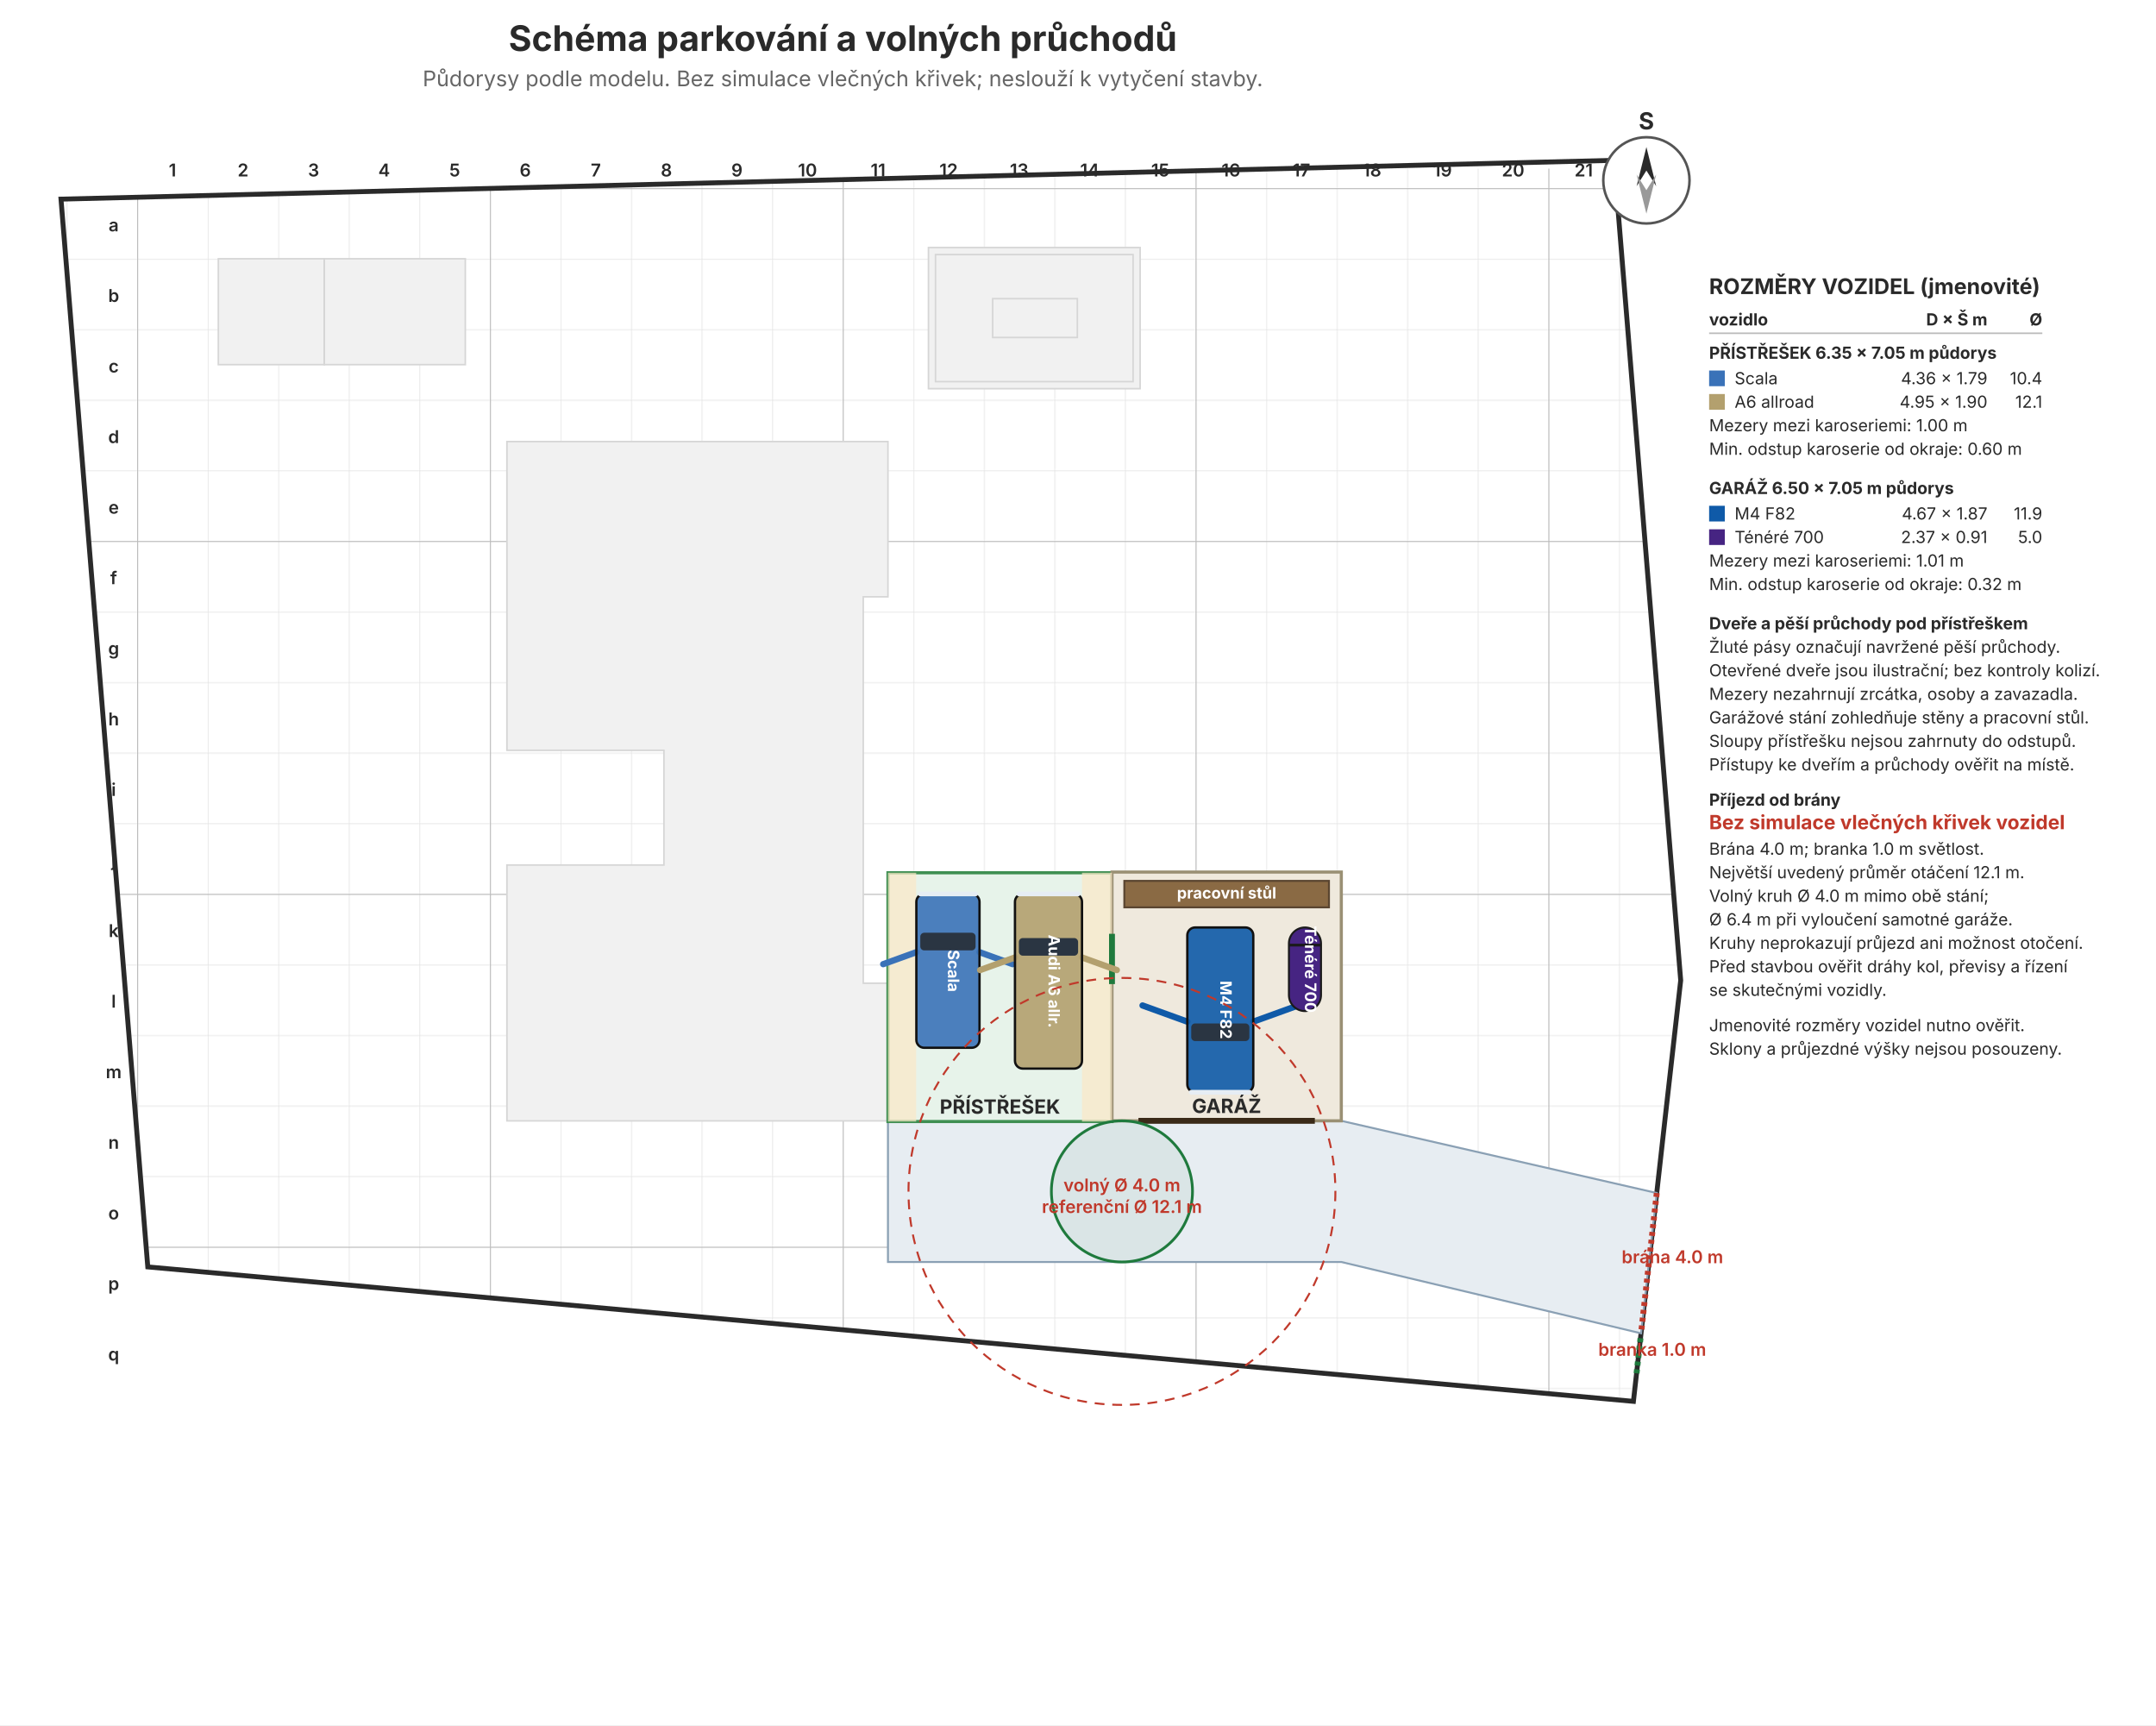
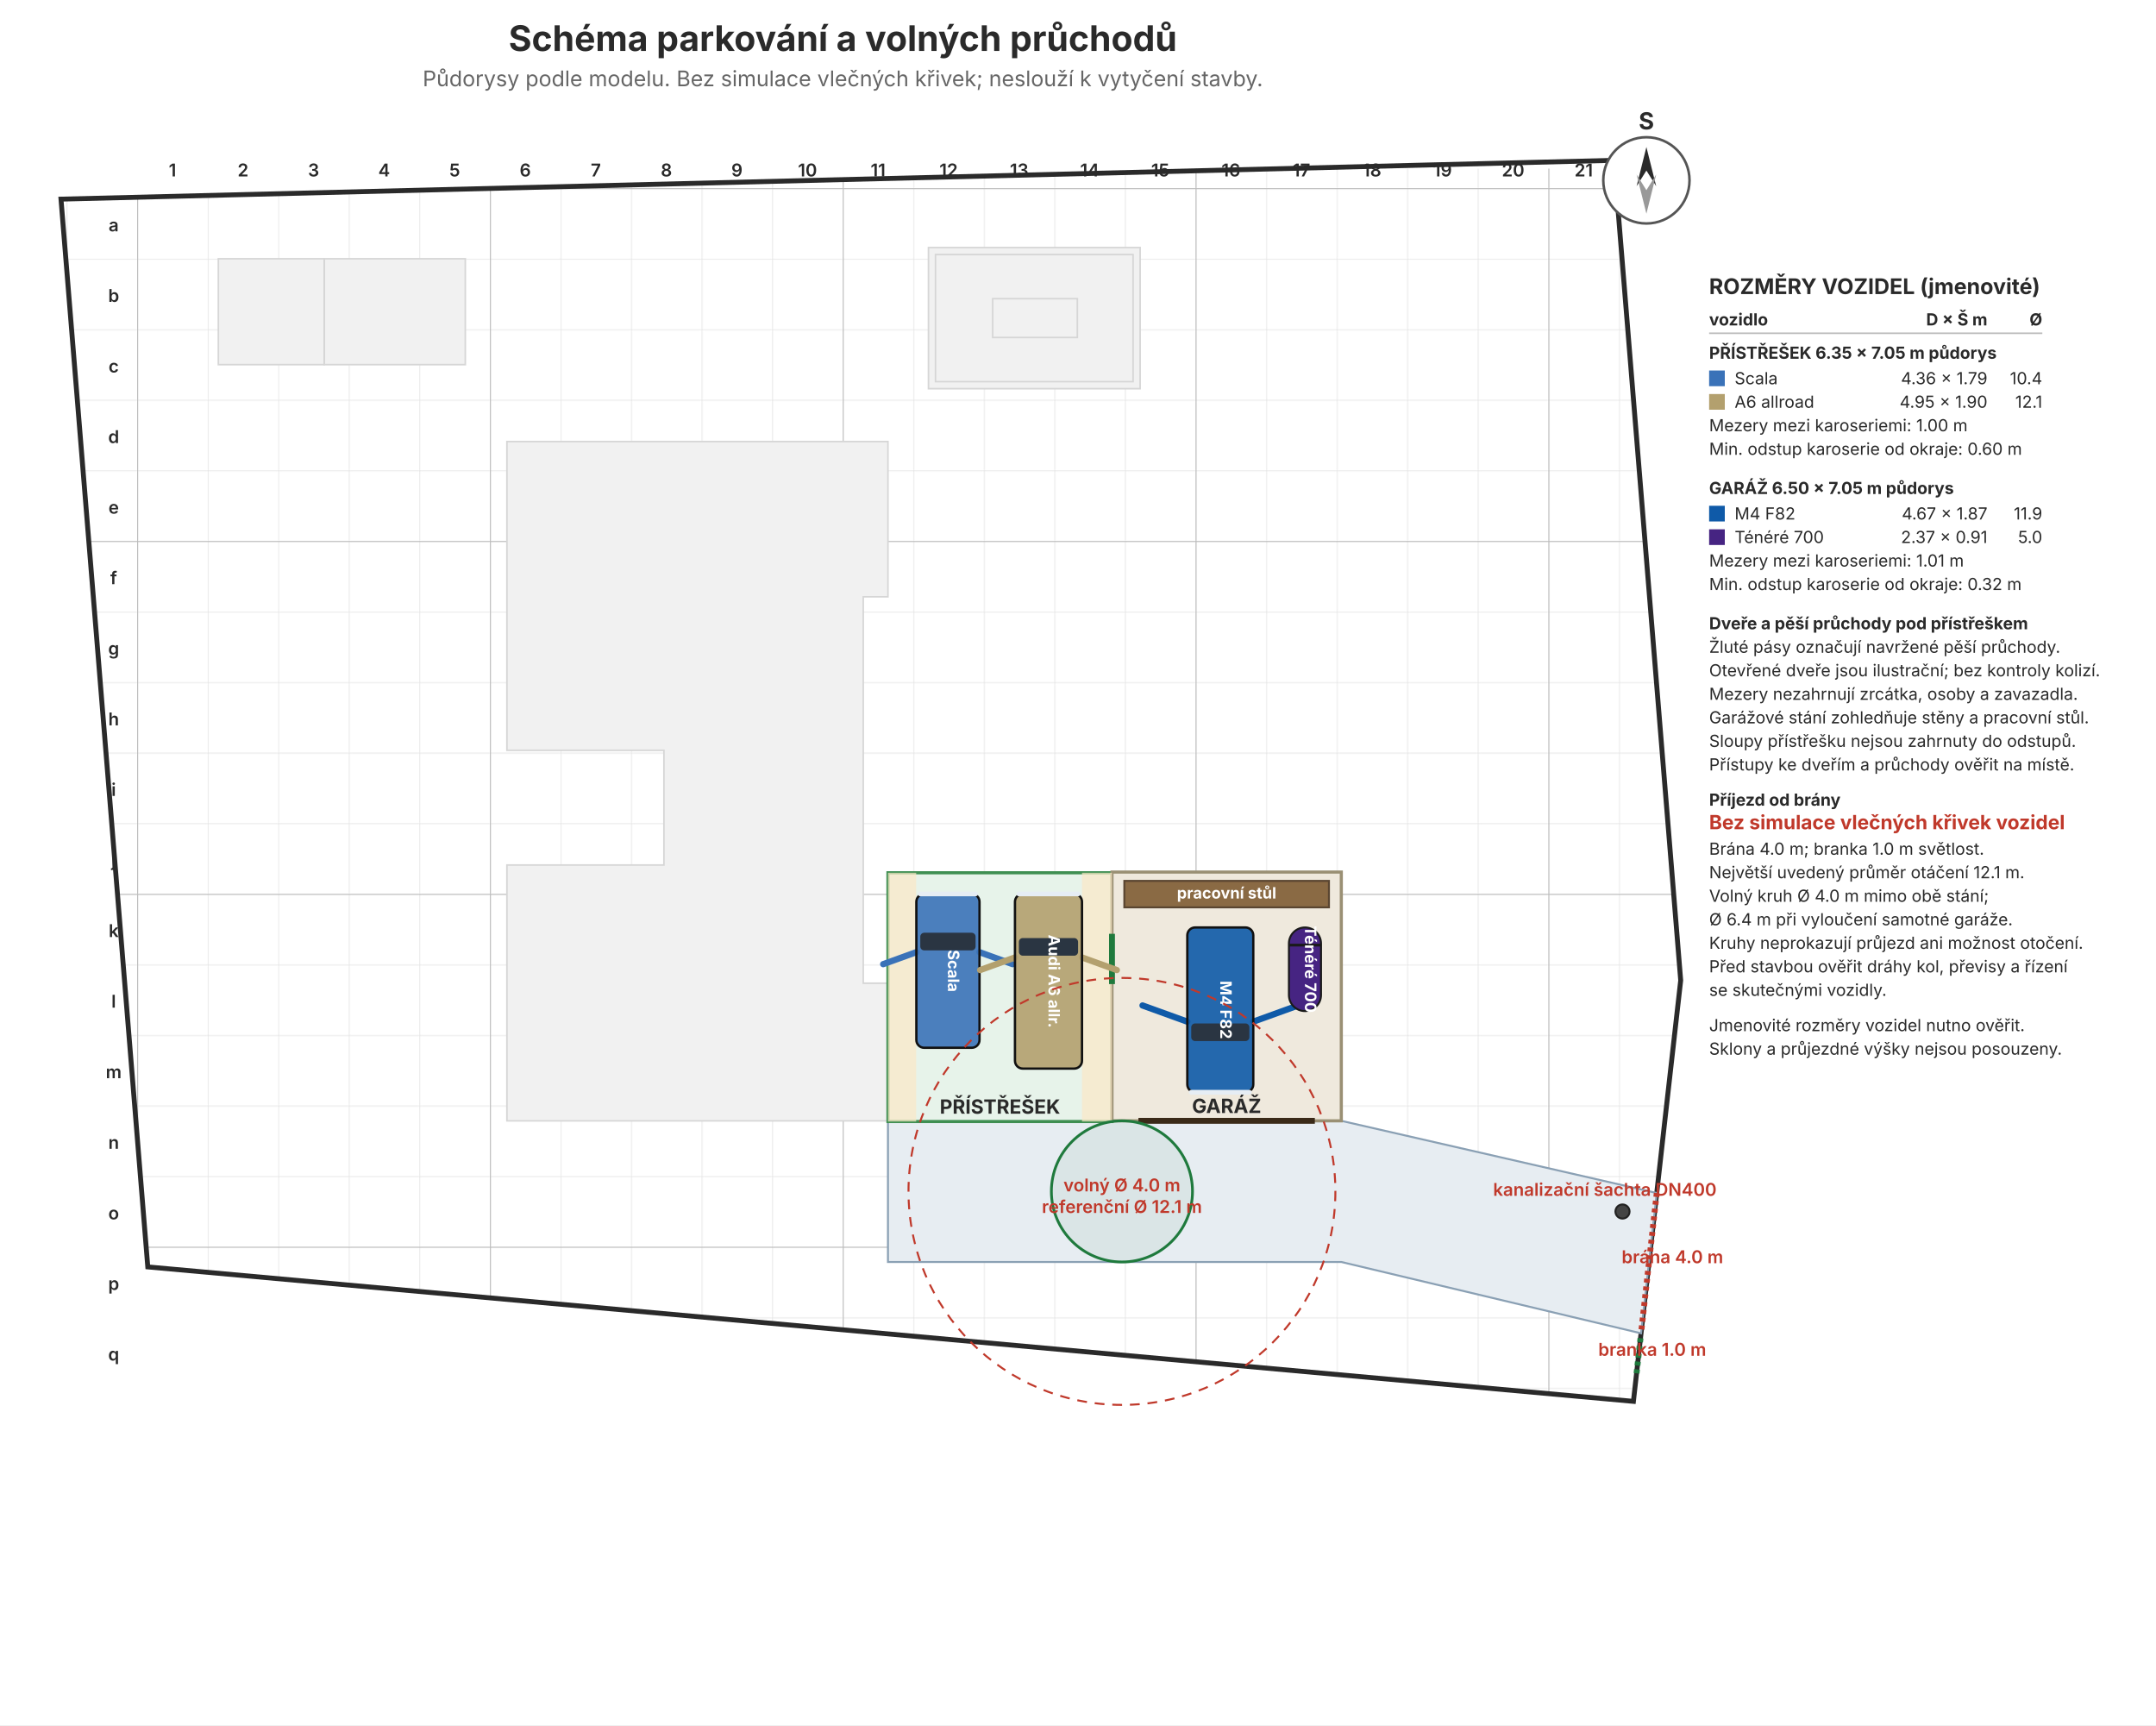
<svg xmlns="http://www.w3.org/2000/svg" viewBox="0 0 1100 880" font-family="-apple-system, BlinkMacSystemFont, sans-serif">
  <defs>
    <pattern id="cg" width="36" height="36" patternUnits="userSpaceOnUse">
      <path d="M 36 0 L 0 0 0 36" fill="none" stroke="#e2e2e2" stroke-width="0.6" />
    </pattern>
    <pattern id="mg" width="180" height="180" patternUnits="userSpaceOnUse">
      <rect width="180" height="180" fill="url(#cg)" />
      <path d="M 180 0 L 0 0 0 180" fill="none" stroke="#bcbcbc" stroke-width="1" />
    </pattern>
    <clipPath id="plot">
      <polygon points="-38.88,5.58 753.48,-14.22 787.5,404.1 779.4,475.74 763.38,618.84 5.4,550.26" />
    </clipPath>
    <marker id="arrow" markerWidth="9" markerHeight="9" refX="7" refY="4.5" orient="auto">
      <path d="M0,0 L9,4.5 L0,9 z" fill="#c0392b" />
    </marker>
  </defs>
  <style>
    text{font-family:-apple-system,sans-serif;fill:#2a2a2a}
    .title{font-size:18px;font-weight:700;text-anchor:middle}
    .sub{font-size:11px;fill:#666;text-anchor:middle}
    .axis{font-size:9px;fill:#777;text-anchor:middle;font-weight:600}
    .bay{font-size:10px;font-weight:700}
    .vlbl{font-size:8px;font-weight:700;fill:#fff}
    .dim{font-size:9px;fill:#c0392b;text-anchor:middle;font-weight:600}
    .ph{font-size:11px;font-weight:700}
    .pt{font-size:8.5px}
    .ok{font-size:10px;font-weight:700;fill:#1f7a3d}
    .bad{font-size:10px;font-weight:700;fill:#c0392b}
  </style>
  <rect width="1100" height="880" fill="white" />
  <text x="430" y="26" class="title">Schéma parkování a volných průchodů</text>
  <text x="430" y="44" class="sub">Půdorysy podle modelu. Bez simulace vlečných křivek; neslouží k vytyčení stavby.</text>
  <g transform="translate(70, 96)">
    <g clip-path="url(#plot)">
      <rect x="-50" y="-10" width="900" height="720" fill="url(#mg)" />
    </g>
    <polygon points="-38.88,5.58 753.48,-14.22 787.5,404.1 779.4,475.74 763.38,618.84 5.4,550.26" fill="none" stroke="#2a2a2a" stroke-width="2.5" />
    <g class="axis">
      <text x="18" y="-6">1</text>
      <text x="54" y="-6">2</text>
      <text x="90" y="-6">3</text>
      <text x="126" y="-6">4</text>
      <text x="162" y="-6">5</text>
      <text x="198" y="-6">6</text>
      <text x="234" y="-6">7</text>
      <text x="270" y="-6">8</text>
      <text x="306" y="-6">9</text>
      <text x="342" y="-6">10</text>
      <text x="378" y="-6">11</text>
      <text x="414" y="-6">12</text>
      <text x="450" y="-6">13</text>
      <text x="486" y="-6">14</text>
      <text x="522" y="-6">15</text>
      <text x="558" y="-6">16</text>
      <text x="594" y="-6">17</text>
      <text x="630" y="-6">18</text>
      <text x="666" y="-6">19</text>
      <text x="702" y="-6">20</text>
      <text x="738" y="-6">21</text>
      <text x="774" y="-6">22</text>
    </g>
    <g class="axis">
      <text x="-12" y="22">a</text>
      <text x="-12" y="58">b</text>
      <text x="-12" y="94">c</text>
      <text x="-12" y="130">d</text>
      <text x="-12" y="166">e</text>
      <text x="-12" y="202">f</text>
      <text x="-12" y="238">g</text>
      <text x="-12" y="274">h</text>
      <text x="-12" y="310">i</text>
      <text x="-12" y="346">j</text>
      <text x="-12" y="382">k</text>
      <text x="-12" y="418">l</text>
      <text x="-12" y="454">m</text>
      <text x="-12" y="490">n</text>
      <text x="-12" y="526">o</text>
      <text x="-12" y="562">p</text>
      <text x="-12" y="598">q</text>
    </g>
    <g clip-path="url(#plot)" fill="#f1f1f1" stroke="#d6d6d6" stroke-width="0.8">
      <polygon points="188.64,129.24 383.04,129.24 383.04,208.44 370.44,208.44 370.44,405.54 383.04,405.54 383.04,475.74 188.64,475.74 188.64,345.24 268.74,345.24 268.74,286.74 188.64,286.74" />
      <rect x="95.4" y="36" width="72" height="54" />
      <rect x="41.4" y="36" width="54" height="54" />
      <rect x="403.7" y="30.26" width="108" height="72" />
      <rect x="407.3" y="33.86" width="100.8" height="64.8" />
      <rect x="436.46" y="56.36" width="43.2" height="19.8" />
    </g>
    <polygon points="383.04,349.2 497.34,349.2 497.34,475.74 614.34,475.74 775.28,512.57 767.27,584.13 614.34,547.74 383.04,547.74" fill="#e7edf2" stroke="#8aa0b4" stroke-width="1" />
+     <g data-feature="sewerInspection">
+       <circle cx="757.8" cy="522" r="3.6" fill="#444" stroke="#222" />
+       <text x="748.8" y="514" class="dim" text-anchor="end">kanalizační šachta DN400</text>
+     </g>
    <rect x="383.04" y="349.2" width="114.3" height="126.9" fill="#e7f3ea" stroke="#3f8f52" stroke-width="1.6" />
    <rect x="497.34" y="348.84" width="117" height="126.9" fill="#efe9dd" stroke="#9a9074" stroke-width="1.6" />
    <line x1="510.84" y1="475.74" x2="600.84" y2="475.74" stroke="#3a2a18" stroke-width="3" />
    <text x="440.19" y="472.1" class="bay" fill="#2f6f43" text-anchor="middle">PŘÍSTŘEŠEK</text>
    <text x="555.84" y="471.74" class="bay" fill="#7a6f52" text-anchor="middle">GARÁŽ</text>
    <rect x="503.64" y="353.34" width="104.4" height="13.5" fill="#8a6a44" stroke="#5a4530" stroke-width="1" />
    <text x="555.84" y="362.34" class="vlbl" text-anchor="middle" fill="#fff">pracovní stůl</text>
    <rect x="383.04" y="349.2" width="14.4" height="126.9" fill="#fbe9c7" fill-opacity="0.7" />
    <rect x="482.04" y="349.2" width="15.3" height="126.9" fill="#fbe9c7" fill-opacity="0.7" />
    <line x1="497.34" y1="380.34" x2="497.34" y2="405.99" stroke="#1f7a3d" stroke-width="3" />
    <g transform="translate(413.64,399.24)">
      <line x1="-16.11" y1="-9.54" x2="-33.03" y2="-3.42" stroke="#3a72b8" stroke-width="3.2" stroke-linecap="round" />
      <line x1="16.11" y1="-9.54" x2="33.03" y2="-3.42" stroke="#3a72b8" stroke-width="3.2" stroke-linecap="round" />
      <rect x="-16.11" y="-39.24" width="32.22" height="78.48" rx="4" fill="#3a72b8" fill-opacity="0.9" stroke="#111" stroke-width="1.2" />
      <rect x="-14.11" y="-19.44" width="28.22" height="9" rx="2" fill="#2a3542" />
      <line x1="-14.11" y1="-39.24" x2="14.11" y2="-39.24" stroke="#e6edf4" stroke-width="2.4" stroke-linecap="round" />
    </g>
    <text x="413.64" y="399.24" class="vlbl" text-anchor="middle" transform="rotate(90 413.64 399.24)">Scala</text>
    <g transform="translate(464.94,404.55)">
      <line x1="-17.1" y1="-12.15" x2="-34.866" y2="-5.724" stroke="#b3a06e" stroke-width="3.2" stroke-linecap="round" />
      <line x1="17.1" y1="-12.15" x2="34.866" y2="-5.724" stroke="#b3a06e" stroke-width="3.2" stroke-linecap="round" />
      <rect x="-17.1" y="-44.55" width="34.2" height="89.1" rx="4" fill="#b3a06e" fill-opacity="0.9" stroke="#111" stroke-width="1.2" />
      <rect x="-15.1" y="-22.05" width="30.2" height="9" rx="2" fill="#2a3542" />
      <line x1="-15.1" y1="-44.55" x2="15.1" y2="-44.55" stroke="#e6edf4" stroke-width="2.4" stroke-linecap="round" />
    </g>
    <text x="464.94" y="404.55" class="vlbl" text-anchor="middle" transform="rotate(90 464.94 404.55)">Audi A6 allr.</text>
    <g transform="translate(552.6,419.13)">
      <line x1="-16.83" y1="6.03" x2="-39.672" y2="-2.232" stroke="#0f5aa8" stroke-width="3.2" stroke-linecap="round" />
      <line x1="16.83" y1="6.03" x2="39.672" y2="-2.232" stroke="#0f5aa8" stroke-width="3.2" stroke-linecap="round" />
      <rect x="-16.83" y="-42.03" width="33.66" height="84.06" rx="4" fill="#0f5aa8" fill-opacity="0.9" stroke="#111" stroke-width="1.2" />
      <rect x="-14.83" y="6.93" width="29.66" height="9" rx="2" fill="#2a3542" />
      <line x1="-14.83" y1="42.03" x2="14.83" y2="42.03" stroke="#e6edf4" stroke-width="2.4" stroke-linecap="round" />
    </g>
    <text x="552.6" y="419.13" class="vlbl" text-anchor="middle" transform="rotate(90 552.6 419.13)">M4 F82</text>
    <g transform="translate(595.8,398.43)">
      <rect x="-8.19" y="-21.33" width="16.38" height="42.66" rx="8.19" fill="#462482" stroke="#1a1a1a" stroke-width="1" />
      <line x1="-8.1" y1="-12.33" x2="8.1" y2="-12.33" stroke="#1a1a1a" stroke-width="1.4" />
    </g>
    <text x="595.8" y="398.43" class="vlbl" text-anchor="middle" transform="rotate(90 595.8 398.43)">Ténéré 700</text>
    <line x1="775.28" y1="512.57" x2="767.27" y2="584.13" stroke="#c0392b" stroke-width="3" stroke-dasharray="2,2" />
    <text x="783.28" y="548.35" class="dim" text-anchor="start">brána 4.0 m</text>
    <line id="wicket-clear-opening" x1="766.99" y1="586.63" x2="764.98" y2="604.52" stroke="#1f7a3d" stroke-width="3" stroke-dasharray="2,2" />
    <text x="772.98" y="595.58" class="dim" fill="#1f7a3d" text-anchor="start">branka 1.0 m</text>
    <circle cx="502.42" cy="511.74" r="108.9" fill="none" stroke="#c0392b" stroke-width="1" stroke-dasharray="5,4" />
    <circle cx="502.42" cy="511.74" r="36" fill="#1f7a3d" fill-opacity="0.07" stroke="#1f7a3d" stroke-width="1.4" />
    <text x="502.42" y="511.74" class="dim" fill="#1f7a3d">volný Ø 4.0 m</text>
    <text x="502.42" y="522.74" class="dim">referenční Ø 12.1 m</text>
  </g>
  <g transform="translate(840, 92)">
    <circle r="22" fill="white" stroke="#555" stroke-width="1.3" />
    <path d="M 0 -17 L 5 3 L 0 -5 L -5 3 Z" fill="#2a2a2a" />
    <path d="M 0 5 L 5 -3 L 0 17 L -5 -3 Z" fill="#999" />
    <text y="-26" font-size="12" font-weight="700" text-anchor="middle">S</text>
  </g>
  <g transform="translate(872, 150)">
    <text x="0" y="0" class="ph">ROZMĚRY VOZIDEL (jmenovité)</text>
    <text x="0" y="16" class="pt" font-weight="700" fill="#555">vozidlo</text>
    <text x="142" y="16" class="pt" font-weight="700" fill="#555" text-anchor="end">D × Š m</text>
    <text x="170" y="16" class="pt" font-weight="700" fill="#555" text-anchor="end">Ø</text>
    <line x1="0" y1="20" x2="170" y2="20" stroke="#bbb" stroke-width="0.8" />
    <text x="0" y="33" class="pt" font-weight="700" fill="#333">PŘÍSTŘEŠEK 6.35 × 7.05 m půdorys</text>
    <rect x="0" y="39" width="8" height="8" fill="#3a72b8" />
    <text x="13" y="46" class="pt">Scala</text>
    <text x="142" y="46" class="pt" text-anchor="end">4.36 × 1.79</text>
    <text x="170" y="46" class="pt" text-anchor="end">10.4</text>
    <rect x="0" y="51" width="8" height="8" fill="#b3a06e" />
    <text x="13" y="58" class="pt">A6 allroad</text>
    <text x="142" y="58" class="pt" text-anchor="end">4.95 × 1.90</text>
    <text x="170" y="58" class="pt" text-anchor="end">12.1</text>
    <text x="0" y="70" class="pt">Mezery mezi karoseriemi: 1.00 m</text>
    <text x="0" y="82" class="pt">Min. odstup karoserie od okraje: 0.60 m</text>
    <text x="0" y="102" class="pt" font-weight="700" fill="#333">GARÁŽ 6.50 × 7.05 m půdorys</text>
    <rect x="0" y="108" width="8" height="8" fill="#0f5aa8" />
    <text x="13" y="115" class="pt">M4 F82</text>
    <text x="142" y="115" class="pt" text-anchor="end">4.67 × 1.87</text>
    <text x="170" y="115" class="pt" text-anchor="end">11.9</text>
    <rect x="0" y="120" width="8" height="8" fill="#462482" />
    <text x="13" y="127" class="pt">Ténéré 700</text>
    <text x="142" y="127" class="pt" text-anchor="end">2.37 × 0.91</text>
    <text x="170" y="127" class="pt" text-anchor="end">5.0</text>
    <text x="0" y="139" class="pt">Mezery mezi karoseriemi: 1.01 m</text>
    <text x="0" y="151" class="pt">Min. odstup karoserie od okraje: 0.32 m</text>
    <text x="0" y="171" class="pt" fill="#444" font-weight="700">Dveře a pěší průchody pod přístřeškem</text>
    <text x="0" y="183" class="pt" fill="#555">Žluté pásy označují navržené pěší průchody.</text>
    <text x="0" y="195" class="pt" fill="#555">Otevřené dveře jsou ilustrační; bez kontroly kolizí.</text>
    <text x="0" y="207" class="pt" fill="#555">Mezery nezahrnují zrcátka, osoby a zavazadla.</text>
    <text x="0" y="219" class="pt" fill="#555">Garážové stání zohledňuje stěny a pracovní stůl.</text>
    <text x="0" y="231" class="pt" fill="#555">Sloupy přístřešku nejsou zahrnuty do odstupů.</text>
    <text x="0" y="243" class="pt" fill="#555">Přístupy ke dveřím a průchody ověřit na místě.</text>
    <text x="0" y="261" class="pt" fill="#444" font-weight="700">Příjezd od brány</text>
    <text x="0" y="273" class="bad" font-size="8.5">Bez simulace vlečných křivek vozidel</text>
    <text x="0" y="286" class="pt" fill="#555">Brána 4.0 m; branka 1.0 m světlost.</text>
    <text x="0" y="298" class="pt" fill="#555">Největší uvedený průměr otáčení 12.1 m.</text>
    <text x="0" y="310" class="pt" fill="#555">Volný kruh Ø 4.0 m mimo obě stání;</text>
    <text x="0" y="322" class="pt" fill="#555">Ø 6.4 m při vyloučení samotné garáže.</text>
    <text x="0" y="334" class="pt" fill="#555">Kruhy neprokazují průjezd ani možnost otočení.</text>
    <text x="0" y="346" class="pt" fill="#555">Před stavbou ověřit dráhy kol, převisy a řízení</text>
    <text x="0" y="358" class="pt" fill="#555">se skutečnými vozidly.</text>
    <text x="0" y="376" class="pt" fill="#888">Jmenovité rozměry vozidel nutno ověřit.</text>
    <text x="0" y="388" class="pt" fill="#888">Sklony a průjezdné výšky nejsou posouzeny.</text>
  </g>
</svg>
